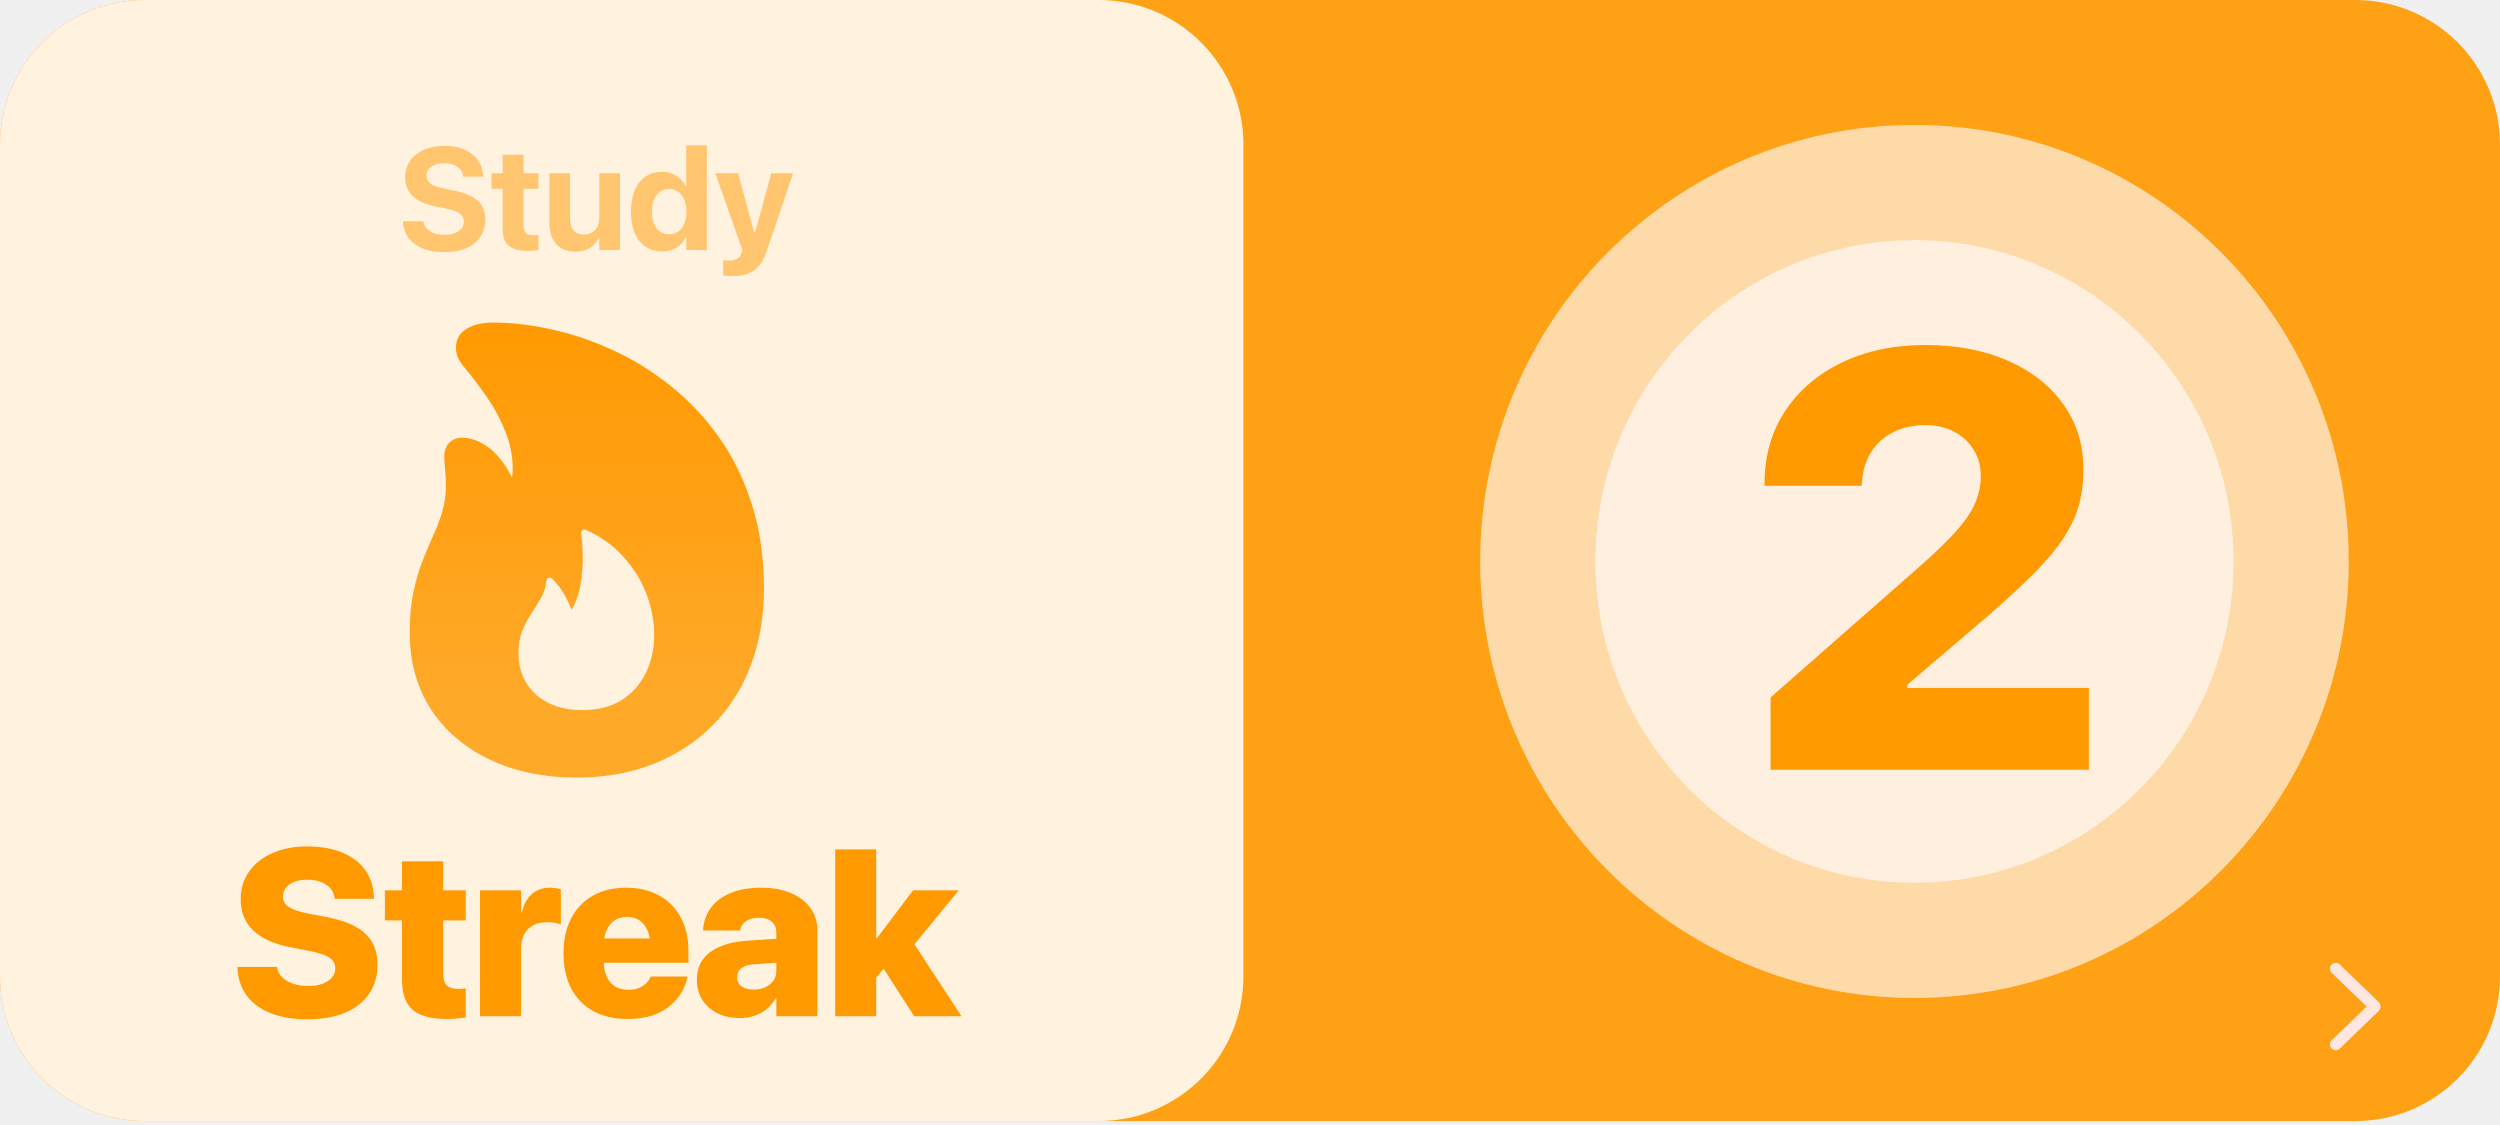
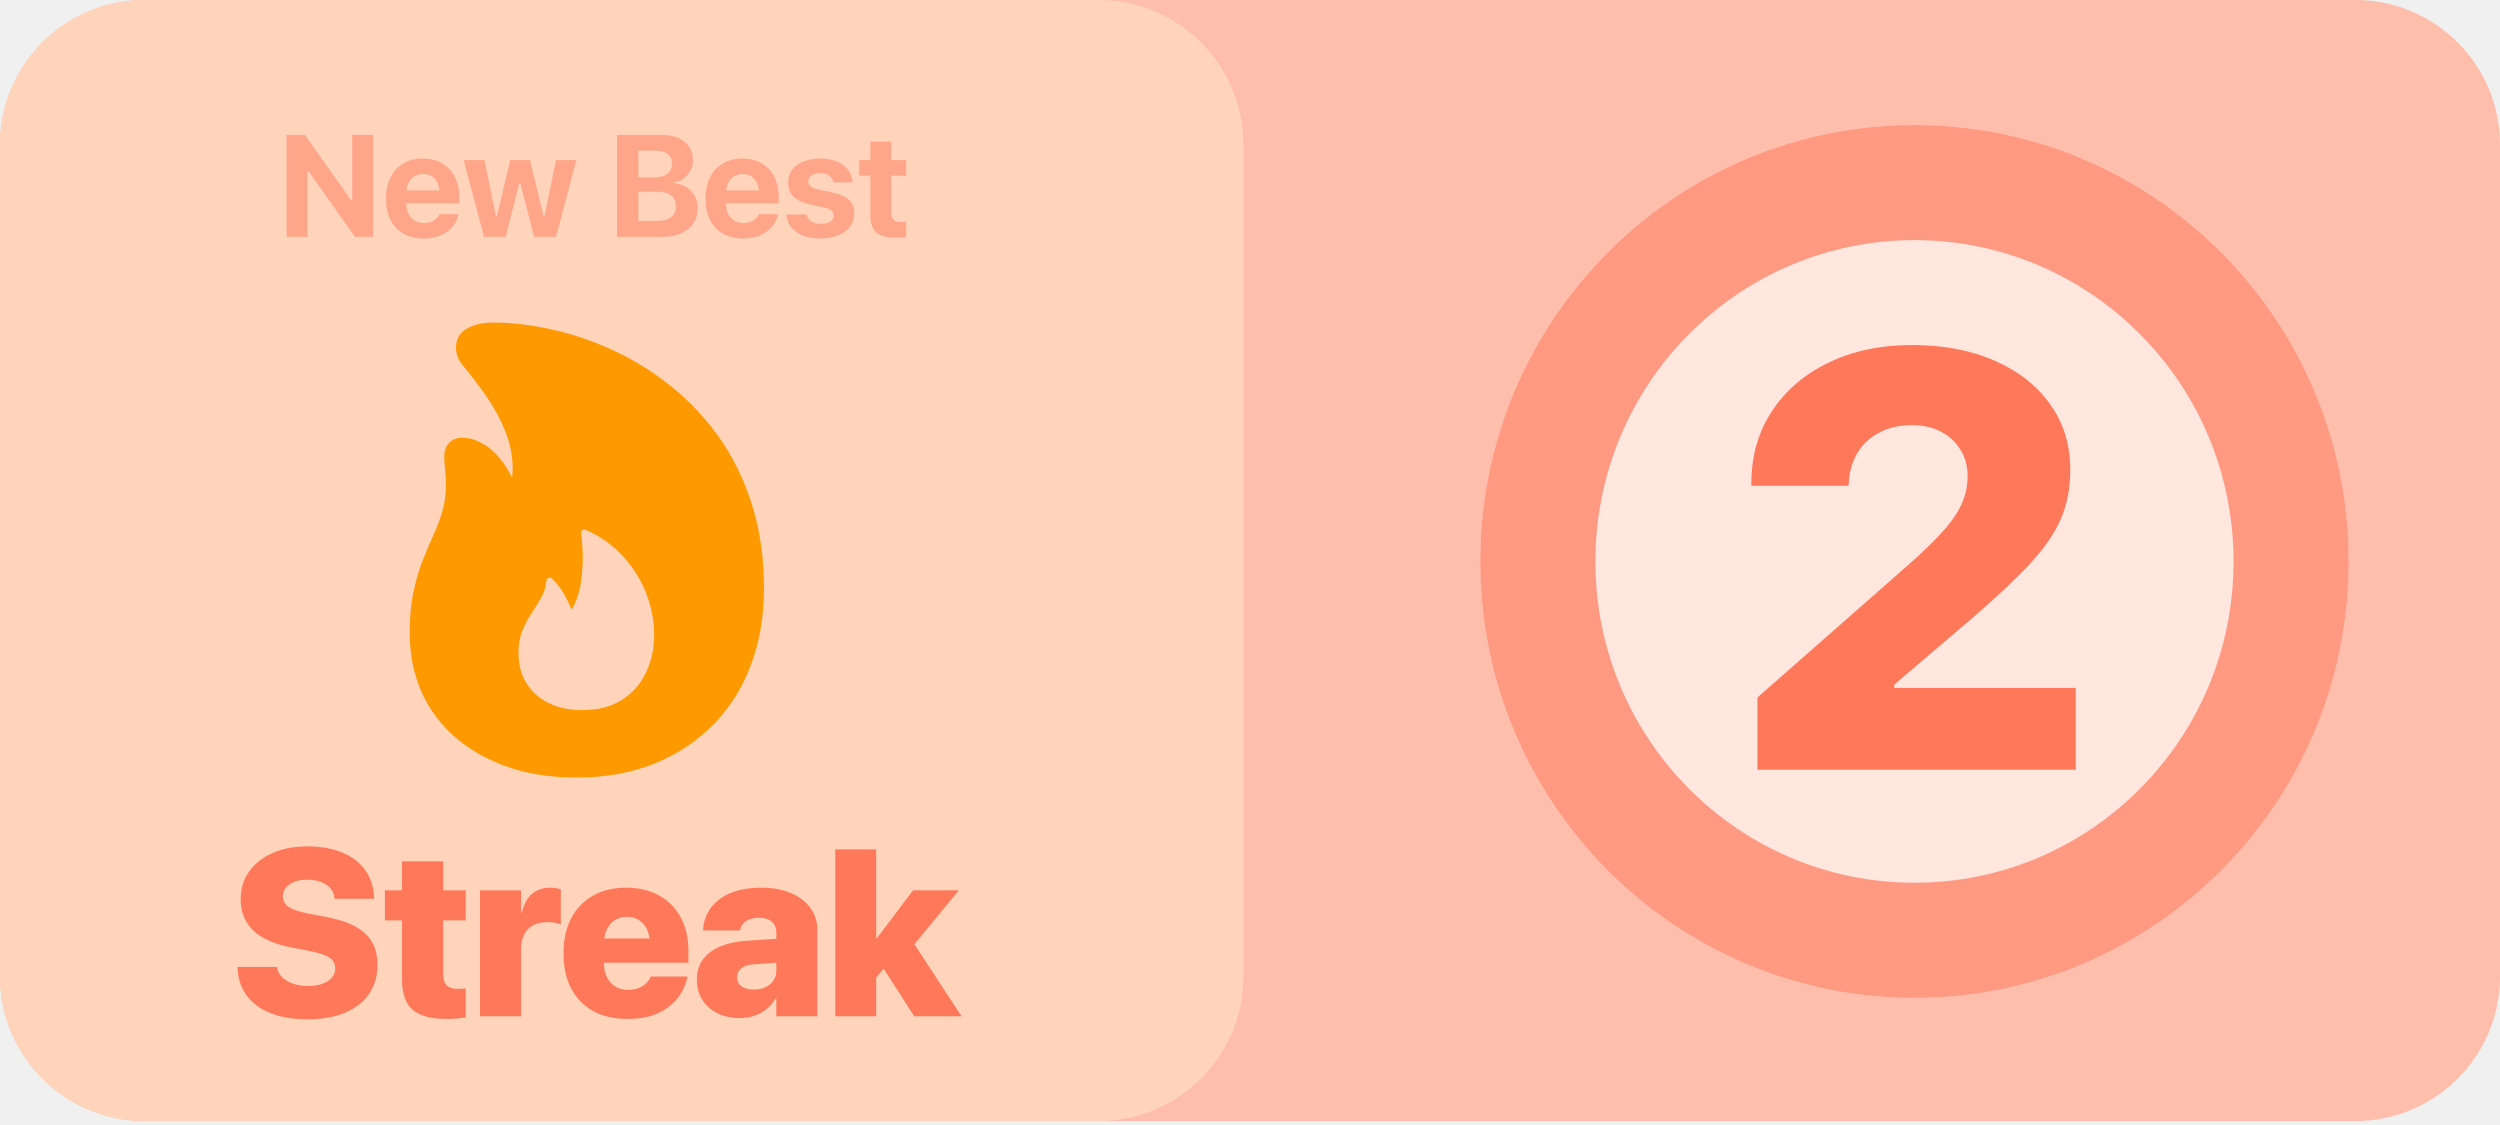
<svg xmlns="http://www.w3.org/2000/svg" width="380" height="171" viewBox="0 0 380 171" fill="none">
-   <g clip-path="url(#clip0_755_4190)">
-     <rect width="380" height="170.4" rx="22" fill="#FFA114" />
-     <rect width="189" height="170.4" rx="22" fill="#FFF2DE" />
-     <path d="M67.513 38.333C66.281 38.333 65.207 38.15 64.291 37.785C63.381 37.42 62.665 36.897 62.142 36.217C61.627 35.536 61.337 34.731 61.272 33.8L61.261 33.628H64.355L64.377 33.735C64.434 34.129 64.602 34.473 64.881 34.767C65.168 35.06 65.54 35.289 65.999 35.454C66.464 35.612 66.994 35.69 67.588 35.69C68.183 35.69 68.698 35.608 69.135 35.443C69.572 35.272 69.909 35.035 70.145 34.734C70.389 34.434 70.51 34.086 70.51 33.692V33.682C70.51 33.166 70.303 32.758 69.887 32.457C69.479 32.156 68.795 31.906 67.835 31.705L66.192 31.383C64.631 31.061 63.471 30.531 62.712 29.793C61.96 29.048 61.584 28.092 61.584 26.925V26.914C61.591 25.962 61.845 25.131 62.346 24.422C62.855 23.713 63.553 23.162 64.441 22.768C65.336 22.366 66.353 22.166 67.492 22.166C68.695 22.166 69.73 22.359 70.596 22.746C71.463 23.126 72.14 23.656 72.627 24.336C73.114 25.009 73.386 25.79 73.443 26.678L73.454 26.85H70.403L70.381 26.721C70.324 26.327 70.17 25.99 69.919 25.711C69.669 25.424 69.336 25.203 68.921 25.045C68.512 24.887 68.036 24.809 67.492 24.809C66.955 24.809 66.486 24.887 66.085 25.045C65.683 25.203 65.372 25.424 65.15 25.711C64.935 25.99 64.828 26.32 64.828 26.699V26.71C64.828 27.204 65.032 27.605 65.44 27.913C65.855 28.221 66.514 28.465 67.417 28.644L69.049 28.977C70.145 29.199 71.037 29.499 71.724 29.879C72.419 30.259 72.931 30.735 73.26 31.308C73.59 31.881 73.754 32.572 73.754 33.381V33.392C73.754 34.401 73.504 35.275 73.002 36.013C72.508 36.75 71.792 37.323 70.854 37.731C69.923 38.133 68.809 38.333 67.513 38.333ZM80.305 38.14C78.951 38.14 77.963 37.882 77.34 37.366C76.717 36.843 76.405 35.988 76.405 34.799V28.697H74.708V26.334H76.405V23.52H79.574V26.334H81.841V28.697H79.574V34.273C79.574 34.81 79.692 35.193 79.929 35.422C80.172 35.644 80.545 35.755 81.046 35.755C81.218 35.755 81.361 35.751 81.476 35.744C81.597 35.73 81.719 35.719 81.841 35.712V38.022C81.655 38.05 81.429 38.075 81.164 38.097C80.906 38.125 80.62 38.14 80.305 38.14ZM87.499 38.247C86.64 38.247 85.913 38.075 85.319 37.731C84.724 37.38 84.273 36.879 83.965 36.227C83.665 35.576 83.514 34.792 83.514 33.875V26.334H86.651V33.188C86.651 33.982 86.823 34.591 87.166 35.014C87.51 35.436 88.044 35.648 88.767 35.648C89.132 35.648 89.458 35.587 89.745 35.465C90.038 35.336 90.285 35.16 90.486 34.938C90.686 34.709 90.837 34.437 90.937 34.122C91.044 33.8 91.098 33.445 91.098 33.059V26.334H94.235V38H91.098V36.142H90.969C90.783 36.571 90.529 36.944 90.206 37.259C89.884 37.574 89.494 37.817 89.035 37.989C88.584 38.161 88.072 38.247 87.499 38.247ZM100.645 38.215C99.671 38.215 98.83 37.971 98.121 37.484C97.412 36.997 96.864 36.303 96.477 35.4C96.098 34.498 95.908 33.424 95.908 32.178V32.156C95.908 30.896 96.098 29.818 96.477 28.923C96.857 28.02 97.401 27.329 98.11 26.85C98.819 26.363 99.664 26.119 100.645 26.119C101.19 26.119 101.691 26.209 102.149 26.388C102.608 26.56 103.009 26.807 103.352 27.129C103.703 27.451 103.983 27.838 104.19 28.289H104.308V22.102H107.445V38H104.308V36.099H104.19C103.983 36.543 103.707 36.922 103.363 37.237C103.026 37.545 102.629 37.785 102.171 37.957C101.712 38.129 101.204 38.215 100.645 38.215ZM101.698 35.615C102.235 35.615 102.701 35.476 103.095 35.196C103.488 34.917 103.793 34.523 104.008 34.015C104.222 33.499 104.33 32.887 104.33 32.178V32.167C104.33 31.458 104.219 30.846 103.997 30.33C103.782 29.814 103.478 29.417 103.084 29.138C102.69 28.858 102.228 28.719 101.698 28.719C101.168 28.719 100.706 28.858 100.312 29.138C99.926 29.417 99.625 29.814 99.41 30.33C99.202 30.838 99.098 31.447 99.098 32.156V32.178C99.098 32.887 99.202 33.499 99.41 34.015C99.618 34.53 99.918 34.928 100.312 35.207C100.706 35.479 101.168 35.615 101.698 35.615ZM111.299 41.975C111.056 41.975 110.812 41.964 110.569 41.942C110.325 41.928 110.11 41.91 109.924 41.889V39.536C110.039 39.558 110.175 39.575 110.332 39.59C110.497 39.604 110.676 39.611 110.869 39.611C111.378 39.611 111.782 39.518 112.083 39.332C112.384 39.146 112.595 38.842 112.717 38.419L112.835 38L108.732 26.334H112.18L114.887 36.238L114.328 35.325H115.08L114.532 36.238L117.239 26.334H120.548L116.563 38.107C116.24 39.074 115.843 39.84 115.37 40.406C114.898 40.972 114.328 41.373 113.662 41.609C113.003 41.853 112.216 41.975 111.299 41.975Z" fill="#FF9900" fill-opacity="0.5" />
-     <path d="M87.684 118.188C82.601 118.188 78.153 117.26 74.34 115.406C70.528 113.573 67.559 111.01 65.434 107.719C63.33 104.406 62.278 100.542 62.278 96.125C62.278 93.792 62.465 91.75 62.84 90C63.215 88.229 63.674 86.656 64.215 85.281C64.757 83.906 65.299 82.615 65.84 81.406C66.403 80.198 66.861 78.99 67.215 77.781C67.59 76.552 67.778 75.208 67.778 73.75C67.778 72.917 67.736 72.125 67.653 71.375C67.57 70.604 67.528 69.958 67.528 69.438C67.528 68.542 67.778 67.833 68.278 67.312C68.778 66.792 69.434 66.531 70.247 66.531C71.247 66.531 72.267 66.823 73.309 67.406C74.351 67.969 75.309 68.812 76.184 69.938C77.08 71.062 77.84 72.469 78.465 74.156L77.122 74.5C77.476 73.854 77.695 73.281 77.778 72.781C77.882 72.281 77.934 71.771 77.934 71.25C77.913 69.271 77.549 67.406 76.84 65.656C76.153 63.885 75.247 62.177 74.122 60.531C72.997 58.885 71.778 57.271 70.465 55.688C70.09 55.25 69.799 54.792 69.59 54.312C69.403 53.812 69.309 53.323 69.309 52.844C69.309 51.615 69.82 50.677 70.84 50.031C71.882 49.365 73.257 49.031 74.965 49.031C77.736 49.031 80.674 49.375 83.778 50.062C86.882 50.729 89.976 51.771 93.059 53.188C96.142 54.583 99.059 56.375 101.809 58.562C104.58 60.75 107.038 63.333 109.184 66.312C111.33 69.292 113.017 72.708 114.247 76.562C115.497 80.396 116.122 84.688 116.122 89.438C116.122 93.729 115.445 97.646 114.09 101.188C112.757 104.708 110.83 107.729 108.309 110.25C105.788 112.792 102.788 114.75 99.309 116.125C95.83 117.5 91.955 118.188 87.684 118.188ZM88.465 107.938C90.861 107.938 92.872 107.427 94.497 106.406C96.122 105.365 97.351 103.979 98.184 102.25C99.017 100.521 99.434 98.604 99.434 96.5C99.434 94.396 99.038 92.312 98.247 90.25C97.455 88.188 96.288 86.312 94.747 84.625C93.226 82.917 91.34 81.562 89.09 80.562C88.861 80.458 88.663 80.469 88.497 80.594C88.33 80.698 88.278 80.885 88.34 81.156C88.632 83.49 88.653 85.677 88.403 87.719C88.174 89.76 87.663 91.417 86.872 92.688C86.517 91.75 86.101 90.896 85.622 90.125C85.163 89.333 84.601 88.615 83.934 87.969C83.726 87.802 83.528 87.76 83.34 87.844C83.174 87.906 83.08 88.052 83.059 88.281C82.955 89.26 82.674 90.135 82.215 90.906C81.778 91.677 81.299 92.458 80.778 93.25C80.257 94.021 79.799 94.885 79.403 95.844C79.007 96.802 78.809 97.948 78.809 99.281C78.809 101.865 79.695 103.958 81.465 105.562C83.236 107.146 85.57 107.938 88.465 107.938Z" fill="url(#paint0_linear_755_4190)" />
-     <path d="M46.707 154.934C44.598 154.934 42.764 154.635 41.205 154.037C39.658 153.428 38.445 152.555 37.566 151.418C36.699 150.282 36.213 148.905 36.107 147.287L36.09 146.971H42.084L42.119 147.147C42.236 147.698 42.506 148.178 42.928 148.588C43.361 148.987 43.912 149.303 44.58 149.537C45.248 149.76 45.992 149.871 46.812 149.871C47.668 149.871 48.4 149.76 49.01 149.537C49.631 149.303 50.111 148.987 50.451 148.588C50.791 148.19 50.961 147.727 50.961 147.2V147.182C50.961 146.467 50.65 145.916 50.029 145.53C49.408 145.131 48.353 144.791 46.865 144.51L44.264 144C41.756 143.532 39.846 142.688 38.533 141.469C37.232 140.239 36.582 138.651 36.582 136.705V136.688C36.582 135.059 37.016 133.647 37.883 132.452C38.75 131.245 39.94 130.313 41.451 129.657C42.975 128.989 44.703 128.655 46.637 128.655C48.758 128.655 50.562 128.971 52.051 129.604C53.539 130.225 54.688 131.104 55.496 132.241C56.316 133.377 56.762 134.713 56.832 136.248L56.85 136.618H50.855L50.838 136.424C50.768 135.862 50.551 135.381 50.188 134.983C49.824 134.584 49.344 134.274 48.746 134.051C48.148 133.828 47.463 133.717 46.69 133.717C45.904 133.717 45.236 133.828 44.685 134.051C44.135 134.274 43.713 134.578 43.42 134.965C43.139 135.34 42.998 135.768 42.998 136.248V136.266C42.998 136.946 43.309 137.485 43.93 137.883C44.551 138.282 45.541 138.61 46.9 138.868L49.502 139.36C51.307 139.7 52.789 140.18 53.949 140.801C55.109 141.422 55.971 142.213 56.533 143.174C57.096 144.123 57.377 145.278 57.377 146.637V146.655C57.377 148.342 56.955 149.807 56.111 151.049C55.268 152.291 54.049 153.252 52.455 153.932C50.861 154.6 48.945 154.934 46.707 154.934ZM67.858 154.881C65.549 154.881 63.844 154.424 62.743 153.51C61.653 152.584 61.108 151.043 61.108 148.887V139.905H58.506V135.334H61.108V130.922H67.366V135.334H70.793V139.905H67.366V148.043C67.366 148.864 67.553 149.45 67.928 149.801C68.303 150.141 68.866 150.311 69.616 150.311C69.873 150.311 70.09 150.305 70.266 150.293C70.442 150.27 70.618 150.246 70.793 150.223V154.653C70.454 154.711 70.043 154.764 69.563 154.811C69.082 154.858 68.514 154.881 67.858 154.881ZM72.96 154.477V135.334H79.2V138.727H79.323C79.593 137.508 80.091 136.571 80.817 135.914C81.555 135.258 82.493 134.93 83.63 134.93C83.923 134.93 84.204 134.953 84.473 135C84.755 135.036 85.013 135.094 85.247 135.176V140.52C84.989 140.403 84.684 140.315 84.333 140.256C83.993 140.198 83.635 140.168 83.26 140.168C82.382 140.168 81.638 140.327 81.028 140.643C80.43 140.959 79.973 141.428 79.657 142.049C79.352 142.659 79.2 143.414 79.2 144.317V154.477H72.96ZM95.376 154.881C93.361 154.881 91.626 154.483 90.173 153.686C88.72 152.877 87.601 151.729 86.816 150.241C86.042 148.752 85.656 146.977 85.656 144.914V144.897C85.656 142.846 86.042 141.077 86.816 139.588C87.601 138.1 88.702 136.952 90.12 136.143C91.55 135.334 93.232 134.93 95.165 134.93C97.099 134.93 98.775 135.328 100.193 136.125C101.611 136.911 102.706 138.024 103.48 139.465C104.253 140.895 104.64 142.577 104.64 144.51V146.338H88.714V142.647H101.722L98.822 146.11V143.702C98.822 142.776 98.675 141.991 98.382 141.346C98.089 140.69 97.679 140.198 97.152 139.87C96.624 139.53 96.009 139.36 95.306 139.36C94.603 139.36 93.982 139.53 93.443 139.87C92.915 140.209 92.505 140.707 92.212 141.364C91.919 142.008 91.773 142.787 91.773 143.702V146.127C91.773 147.03 91.919 147.803 92.212 148.448C92.517 149.092 92.945 149.59 93.495 149.942C94.058 150.282 94.726 150.452 95.499 150.452C96.167 150.452 96.736 150.346 97.204 150.135C97.673 149.924 98.042 149.666 98.312 149.362C98.593 149.057 98.781 148.77 98.874 148.5L98.892 148.43H104.517L104.464 148.641C104.323 149.309 104.054 150.006 103.655 150.733C103.257 151.448 102.7 152.121 101.986 152.754C101.282 153.387 100.386 153.903 99.296 154.301C98.218 154.688 96.911 154.881 95.376 154.881ZM112.396 154.741C111.119 154.741 109.994 154.495 109.021 154.002C108.048 153.498 107.287 152.813 106.736 151.946C106.197 151.067 105.927 150.071 105.927 148.957V148.94C105.927 147.733 106.226 146.707 106.824 145.864C107.433 145.02 108.312 144.358 109.461 143.877C110.609 143.385 112.004 143.086 113.644 142.981L121.308 142.489V146.11L114.646 146.567C113.779 146.614 113.129 146.813 112.695 147.164C112.261 147.504 112.045 147.961 112.045 148.536V148.553C112.045 149.151 112.273 149.614 112.73 149.942C113.199 150.258 113.814 150.416 114.576 150.416C115.244 150.416 115.83 150.299 116.334 150.065C116.849 149.819 117.254 149.485 117.546 149.063C117.851 148.629 118.004 148.149 118.004 147.621V141.75C118.004 141.059 117.781 140.514 117.336 140.116C116.89 139.705 116.24 139.5 115.384 139.5C114.541 139.5 113.879 139.67 113.398 140.01C112.918 140.35 112.625 140.766 112.519 141.258L112.484 141.434H106.859L106.877 141.205C106.982 139.952 107.392 138.856 108.107 137.918C108.822 136.981 109.818 136.248 111.095 135.721C112.384 135.194 113.92 134.93 115.701 134.93C117.412 134.93 118.906 135.2 120.183 135.739C121.472 136.278 122.468 137.034 123.171 138.006C123.886 138.979 124.244 140.11 124.244 141.399V154.477H118.004V151.77H117.88C117.517 152.391 117.066 152.924 116.527 153.37C115.988 153.815 115.373 154.155 114.681 154.389C113.99 154.623 113.228 154.741 112.396 154.741ZM126.955 154.477V129.112H133.178V154.477H126.955ZM138.961 154.477L133.758 146.373L137.643 141.469L146.15 154.477H138.961ZM132.598 149.309V142.594H133.301L138.785 135.334H145.729L137.027 145.916H135.41L132.598 149.309Z" fill="#FF9900" />
-     <ellipse cx="291" cy="85.339" rx="66" ry="66.339" fill="#FFEFDE" />
-     <path d="M348.25 85.339C348.25 117.187 322.576 142.928 291 142.928C259.424 142.928 233.75 117.187 233.75 85.339C233.75 53.491 259.424 27.75 291 27.75C322.576 27.75 348.25 53.491 348.25 85.339Z" stroke="#FF9900" stroke-opacity="0.24" stroke-width="17.5" />
-     <path d="M361.848 152.993C361.845 153.13 361.817 153.255 361.766 153.368C361.716 153.481 361.637 153.591 361.532 153.696L355.661 159.38C355.493 159.548 355.286 159.632 355.04 159.632C354.876 159.632 354.727 159.593 354.595 159.515C354.458 159.437 354.35 159.331 354.272 159.198C354.19 159.065 354.149 158.917 354.149 158.753C354.149 158.511 354.241 158.298 354.425 158.114L359.733 152.999L354.425 147.878C354.241 147.69 354.149 147.478 354.149 147.239C354.149 147.071 354.19 146.921 354.272 146.788C354.35 146.655 354.458 146.55 354.595 146.472C354.727 146.39 354.876 146.349 355.04 146.349C355.286 146.349 355.493 146.435 355.661 146.606L361.532 152.29C361.641 152.396 361.721 152.505 361.772 152.618C361.823 152.735 361.848 152.86 361.848 152.993Z" fill="#FFE6DE" />
-     <path d="M269.131 117V106.014L291.587 86.282C294.253 83.939 296.26 81.99 297.607 80.438C298.955 78.856 299.863 77.449 300.332 76.219C300.83 74.988 301.079 73.728 301.079 72.439V72.352C301.079 70.828 300.713 69.495 299.98 68.353C299.277 67.181 298.296 66.272 297.036 65.628C295.776 64.954 294.312 64.617 292.642 64.617C290.737 64.617 289.067 64.998 287.632 65.76C286.226 66.492 285.127 67.518 284.336 68.836C283.545 70.154 283.105 71.663 283.018 73.362L282.974 73.846H268.208V73.45C268.208 69.319 269.248 65.672 271.328 62.508C273.408 59.344 276.279 56.883 279.941 55.125C283.633 53.338 287.852 52.444 292.598 52.444C297.432 52.444 301.65 53.25 305.254 54.861C308.857 56.443 311.655 58.655 313.647 61.497C315.669 64.31 316.68 67.606 316.68 71.385V71.473C316.68 74.168 316.211 76.614 315.273 78.811C314.336 80.98 312.812 83.221 310.703 85.535C308.594 87.82 305.781 90.486 302.266 93.533L283.369 109.661L289.917 98.587V109.661L283.413 104.563H317.515V117H269.131Z" fill="#FF9900" />
+   <g clip-path="url(#clip0_846_5222)">
+     <rect width="380" height="170.4" rx="22" fill="#FFBDAB" />
+     <rect width="189" height="170.4" rx="22" fill="#FFD4BA" />
+     <path d="M43.568 36V20.499H46.34L54.558 32.111L52.055 30.489H53.537V20.499H56.706V36H53.945L45.717 24.334L48.22 25.967H46.737V36H43.568ZM64.384 36.247C63.203 36.247 62.182 36.004 61.323 35.517C60.47 35.023 59.815 34.324 59.357 33.422C58.898 32.512 58.669 31.435 58.669 30.189V30.178C58.669 28.939 58.898 27.865 59.357 26.955C59.815 26.046 60.463 25.344 61.301 24.85C62.139 24.348 63.124 24.098 64.255 24.098C65.394 24.098 66.375 24.341 67.199 24.828C68.029 25.308 68.67 25.988 69.121 26.869C69.573 27.743 69.798 28.767 69.798 29.941V30.919H60.216V28.942H68.305L66.823 30.801V29.565C66.823 28.878 66.715 28.301 66.5 27.836C66.293 27.37 65.999 27.023 65.62 26.794C65.247 26.558 64.81 26.439 64.309 26.439C63.815 26.439 63.374 26.561 62.988 26.805C62.608 27.041 62.307 27.395 62.085 27.868C61.87 28.334 61.763 28.899 61.763 29.565V30.811C61.763 31.456 61.87 32.011 62.085 32.477C62.307 32.935 62.619 33.286 63.02 33.529C63.421 33.773 63.897 33.895 64.449 33.895C64.893 33.895 65.272 33.83 65.587 33.701C65.91 33.565 66.167 33.4 66.361 33.207C66.561 33.007 66.697 32.813 66.769 32.627L66.801 32.562H69.702L69.669 32.681C69.583 33.082 69.415 33.49 69.165 33.905C68.921 34.321 68.584 34.707 68.155 35.065C67.732 35.416 67.209 35.703 66.586 35.925C65.963 36.14 65.229 36.247 64.384 36.247ZM73.577 36L70.472 24.334H73.631L75.382 32.895H75.51L77.562 24.334H80.559L82.633 32.895H82.761L84.513 24.334H87.606L84.513 36H81.182L79.077 27.804H78.948L76.864 36H73.577ZM95.411 36V33.583H99.869C100.8 33.583 101.512 33.393 102.006 33.014C102.501 32.634 102.748 32.083 102.748 31.359V31.338C102.748 30.858 102.633 30.453 102.404 30.124C102.175 29.795 101.838 29.547 101.394 29.383C100.957 29.218 100.413 29.136 99.761 29.136H95.411V26.966H99.375C100.27 26.966 100.954 26.787 101.426 26.429C101.899 26.064 102.135 25.555 102.135 24.903V24.882C102.135 24.259 101.924 23.775 101.502 23.432C101.079 23.081 100.485 22.905 99.718 22.905H95.411V20.499H100.546C101.541 20.499 102.393 20.657 103.102 20.972C103.818 21.287 104.366 21.734 104.746 22.314C105.132 22.895 105.326 23.582 105.326 24.377V24.398C105.326 24.957 105.197 25.476 104.939 25.956C104.688 26.429 104.345 26.826 103.908 27.148C103.471 27.463 102.977 27.66 102.425 27.739V27.857C103.127 27.908 103.75 28.101 104.295 28.438C104.846 28.774 105.276 29.211 105.584 29.748C105.899 30.285 106.056 30.89 106.056 31.564V31.585C106.056 32.487 105.838 33.268 105.401 33.927C104.971 34.586 104.355 35.098 103.553 35.463C102.758 35.821 101.806 36 100.696 36H95.411ZM93.789 36V20.499H97.033V36H93.789ZM112.95 36.247C111.769 36.247 110.748 36.004 109.889 35.517C109.036 35.023 108.381 34.324 107.923 33.422C107.465 32.512 107.235 31.435 107.235 30.189V30.178C107.235 28.939 107.465 27.865 107.923 26.955C108.381 26.046 109.029 25.344 109.867 24.85C110.705 24.348 111.69 24.098 112.821 24.098C113.96 24.098 114.941 24.341 115.765 24.828C116.595 25.308 117.236 25.988 117.688 26.869C118.139 27.743 118.364 28.767 118.364 29.941V30.919H108.782V28.942H116.871L115.389 30.801V29.565C115.389 28.878 115.281 28.301 115.066 27.836C114.859 27.37 114.565 27.023 114.186 26.794C113.813 26.558 113.376 26.439 112.875 26.439C112.381 26.439 111.94 26.561 111.554 26.805C111.174 27.041 110.873 27.395 110.651 27.868C110.437 28.334 110.329 28.899 110.329 29.565V30.811C110.329 31.456 110.437 32.011 110.651 32.477C110.873 32.935 111.185 33.286 111.586 33.529C111.987 33.773 112.463 33.895 113.015 33.895C113.459 33.895 113.838 33.83 114.153 33.701C114.476 33.565 114.733 33.4 114.927 33.207C115.127 33.007 115.263 32.813 115.335 32.627L115.367 32.562H118.268L118.235 32.681C118.149 33.082 117.981 33.49 117.73 33.905C117.487 34.321 117.15 34.707 116.721 35.065C116.298 35.416 115.775 35.703 115.152 35.925C114.529 36.14 113.795 36.247 112.95 36.247ZM124.743 36.247C123.676 36.247 122.766 36.097 122.014 35.796C121.269 35.488 120.686 35.069 120.263 34.539C119.841 34.002 119.59 33.383 119.511 32.681L119.5 32.605H122.573L122.594 32.681C122.709 33.089 122.941 33.415 123.292 33.658C123.65 33.902 124.141 34.023 124.764 34.023C125.165 34.023 125.509 33.973 125.795 33.873C126.089 33.773 126.315 33.63 126.472 33.443C126.637 33.25 126.719 33.028 126.719 32.777V32.767C126.719 32.452 126.597 32.197 126.354 32.004C126.118 31.803 125.709 31.639 125.129 31.51L123.163 31.091C122.419 30.933 121.796 30.704 121.294 30.403C120.793 30.102 120.417 29.734 120.166 29.297C119.923 28.853 119.801 28.341 119.801 27.761V27.75C119.801 27.005 120.002 26.361 120.403 25.816C120.804 25.272 121.37 24.85 122.1 24.549C122.838 24.248 123.693 24.098 124.667 24.098C125.691 24.098 126.562 24.259 127.278 24.581C128.001 24.896 128.556 25.322 128.943 25.859C129.329 26.389 129.537 26.984 129.566 27.643V27.718H126.665L126.655 27.653C126.59 27.281 126.39 26.966 126.053 26.708C125.717 26.443 125.255 26.311 124.667 26.311C124.309 26.311 123.994 26.364 123.722 26.472C123.45 26.572 123.239 26.715 123.088 26.901C122.938 27.088 122.863 27.31 122.863 27.567V27.578C122.863 27.779 122.913 27.958 123.013 28.115C123.113 28.266 123.282 28.402 123.518 28.523C123.754 28.638 124.069 28.738 124.463 28.824L126.429 29.243C127.625 29.494 128.495 29.873 129.039 30.382C129.584 30.89 129.856 31.574 129.856 32.434V32.444C129.856 33.211 129.637 33.88 129.201 34.453C128.764 35.019 128.162 35.459 127.396 35.774C126.63 36.09 125.745 36.247 124.743 36.247ZM136.202 36.14C134.848 36.14 133.86 35.882 133.237 35.366C132.614 34.843 132.303 33.988 132.303 32.799V26.697H130.605V24.334H132.303V21.52H135.471V24.334H137.738V26.697H135.471V32.273C135.471 32.81 135.59 33.193 135.826 33.422C136.069 33.644 136.442 33.755 136.943 33.755C137.115 33.755 137.258 33.751 137.373 33.744C137.495 33.73 137.616 33.719 137.738 33.712V36.022C137.552 36.05 137.326 36.075 137.061 36.097C136.804 36.125 136.517 36.14 136.202 36.14Z" fill="#FF785A" fill-opacity="0.5" />
+     <path d="M87.684 118.188C82.601 118.188 78.153 117.26 74.34 115.406C70.528 113.573 67.559 111.01 65.434 107.719C63.33 104.406 62.278 100.542 62.278 96.125C62.278 93.792 62.465 91.75 62.84 90C63.215 88.229 63.674 86.656 64.215 85.281C64.757 83.906 65.299 82.615 65.84 81.406C66.403 80.198 66.861 78.99 67.215 77.781C67.59 76.552 67.778 75.208 67.778 73.75C67.778 72.917 67.736 72.125 67.653 71.375C67.57 70.604 67.528 69.958 67.528 69.438C67.528 68.542 67.778 67.833 68.278 67.312C68.778 66.792 69.434 66.531 70.247 66.531C71.247 66.531 72.267 66.823 73.309 67.406C74.351 67.969 75.309 68.812 76.184 69.938C77.08 71.062 77.84 72.469 78.465 74.156L77.122 74.5C77.476 73.854 77.695 73.281 77.778 72.781C77.882 72.281 77.934 71.771 77.934 71.25C77.913 69.271 77.549 67.406 76.84 65.656C76.153 63.885 75.247 62.177 74.122 60.531C72.997 58.885 71.778 57.271 70.465 55.688C70.09 55.25 69.799 54.792 69.59 54.312C69.403 53.812 69.309 53.323 69.309 52.844C69.309 51.615 69.82 50.677 70.84 50.031C71.882 49.365 73.257 49.031 74.965 49.031C77.736 49.031 80.674 49.375 83.778 50.062C86.882 50.729 89.976 51.771 93.059 53.188C96.142 54.583 99.059 56.375 101.809 58.562C104.58 60.75 107.038 63.333 109.184 66.312C111.33 69.292 113.017 72.708 114.247 76.562C115.497 80.396 116.122 84.688 116.122 89.438C116.122 93.729 115.445 97.646 114.09 101.188C112.757 104.708 110.83 107.729 108.309 110.25C105.788 112.792 102.788 114.75 99.309 116.125C95.83 117.5 91.955 118.188 87.684 118.188ZM88.465 107.938C90.861 107.938 92.872 107.427 94.497 106.406C96.122 105.365 97.351 103.979 98.184 102.25C99.017 100.521 99.434 98.604 99.434 96.5C99.434 94.396 99.038 92.312 98.247 90.25C97.455 88.188 96.288 86.312 94.747 84.625C93.226 82.917 91.34 81.562 89.09 80.562C88.861 80.458 88.663 80.469 88.497 80.594C88.33 80.698 88.278 80.885 88.34 81.156C88.632 83.49 88.653 85.677 88.403 87.719C88.174 89.76 87.663 91.417 86.872 92.688C86.517 91.75 86.101 90.896 85.622 90.125C85.163 89.333 84.601 88.615 83.934 87.969C83.726 87.802 83.528 87.76 83.34 87.844C83.174 87.906 83.08 88.052 83.059 88.281C82.955 89.26 82.674 90.135 82.215 90.906C81.778 91.677 81.299 92.458 80.778 93.25C80.257 94.021 79.799 94.885 79.403 95.844C79.007 96.802 78.809 97.948 78.809 99.281C78.809 101.865 79.695 103.958 81.465 105.562C83.236 107.146 85.57 107.938 88.465 107.938Z" fill="#FF9900" />
+     <path d="M46.707 154.934C44.598 154.934 42.764 154.635 41.205 154.037C39.658 153.428 38.445 152.555 37.566 151.418C36.699 150.281 36.213 148.904 36.107 147.287L36.09 146.971H42.084L42.119 147.146C42.236 147.697 42.506 148.178 42.928 148.588C43.361 148.986 43.912 149.303 44.58 149.537C45.248 149.76 45.992 149.871 46.812 149.871C47.668 149.871 48.4 149.76 49.01 149.537C49.631 149.303 50.111 148.986 50.451 148.588C50.791 148.189 50.961 147.727 50.961 147.199V147.182C50.961 146.467 50.65 145.916 50.029 145.529C49.408 145.131 48.353 144.791 46.865 144.51L44.264 144C41.756 143.531 39.846 142.688 38.533 141.469C37.232 140.238 36.582 138.65 36.582 136.705V136.688C36.582 135.059 37.016 133.646 37.883 132.451C38.75 131.244 39.94 130.312 41.451 129.656C42.975 128.988 44.703 128.654 46.637 128.654C48.758 128.654 50.562 128.971 52.051 129.604C53.539 130.225 54.688 131.104 55.496 132.24C56.316 133.377 56.762 134.713 56.832 136.248L56.85 136.617H50.855L50.838 136.424C50.768 135.861 50.551 135.381 50.188 134.982C49.824 134.584 49.344 134.273 48.746 134.051C48.148 133.828 47.463 133.717 46.69 133.717C45.904 133.717 45.236 133.828 44.685 134.051C44.135 134.273 43.713 134.578 43.42 134.965C43.139 135.34 42.998 135.768 42.998 136.248V136.266C42.998 136.945 43.309 137.484 43.93 137.883C44.551 138.281 45.541 138.609 46.9 138.867L49.502 139.359C51.307 139.699 52.789 140.18 53.949 140.801C55.109 141.422 55.971 142.213 56.533 143.174C57.096 144.123 57.377 145.277 57.377 146.637V146.654C57.377 148.342 56.955 149.807 56.111 151.049C55.268 152.291 54.049 153.252 52.455 153.932C50.861 154.6 48.945 154.934 46.707 154.934ZM67.858 154.881C65.549 154.881 63.844 154.424 62.743 153.51C61.653 152.584 61.108 151.043 61.108 148.887V139.904H58.506V135.334H61.108V130.922H67.366V135.334H70.793V139.904H67.366V148.043C67.366 148.863 67.553 149.449 67.928 149.801C68.303 150.141 68.866 150.311 69.616 150.311C69.873 150.311 70.09 150.305 70.266 150.293C70.442 150.27 70.618 150.246 70.793 150.223V154.652C70.454 154.711 70.043 154.764 69.563 154.811C69.082 154.857 68.514 154.881 67.858 154.881ZM72.96 154.477V135.334H79.2V138.727H79.323C79.593 137.508 80.091 136.57 80.817 135.914C81.555 135.258 82.493 134.93 83.63 134.93C83.923 134.93 84.204 134.953 84.473 135C84.755 135.035 85.013 135.094 85.247 135.176V140.52C84.989 140.402 84.684 140.314 84.333 140.256C83.993 140.197 83.635 140.168 83.26 140.168C82.382 140.168 81.638 140.326 81.028 140.643C80.43 140.959 79.973 141.428 79.657 142.049C79.352 142.658 79.2 143.414 79.2 144.316V154.477H72.96ZM95.376 154.881C93.361 154.881 91.626 154.482 90.173 153.686C88.72 152.877 87.601 151.729 86.816 150.24C86.042 148.752 85.656 146.977 85.656 144.914V144.896C85.656 142.846 86.042 141.076 86.816 139.588C87.601 138.1 88.702 136.951 90.12 136.143C91.55 135.334 93.232 134.93 95.165 134.93C97.099 134.93 98.775 135.328 100.193 136.125C101.611 136.91 102.706 138.023 103.48 139.465C104.253 140.895 104.64 142.576 104.64 144.51V146.338H88.714V142.646H101.722L98.822 146.109V143.701C98.822 142.775 98.675 141.99 98.382 141.346C98.089 140.689 97.679 140.197 97.152 139.869C96.624 139.529 96.009 139.359 95.306 139.359C94.603 139.359 93.982 139.529 93.443 139.869C92.915 140.209 92.505 140.707 92.212 141.363C91.919 142.008 91.773 142.787 91.773 143.701V146.127C91.773 147.029 91.919 147.803 92.212 148.447C92.517 149.092 92.945 149.59 93.495 149.941C94.058 150.281 94.726 150.451 95.499 150.451C96.167 150.451 96.736 150.346 97.204 150.135C97.673 149.924 98.042 149.666 98.312 149.361C98.593 149.057 98.781 148.77 98.874 148.5L98.892 148.43H104.517L104.464 148.641C104.323 149.309 104.054 150.006 103.655 150.732C103.257 151.447 102.7 152.121 101.986 152.754C101.282 153.387 100.386 153.902 99.296 154.301C98.218 154.688 96.911 154.881 95.376 154.881ZM112.396 154.74C111.119 154.74 109.994 154.494 109.021 154.002C108.048 153.498 107.287 152.812 106.736 151.945C106.197 151.066 105.927 150.07 105.927 148.957V148.939C105.927 147.732 106.226 146.707 106.824 145.863C107.433 145.02 108.312 144.357 109.461 143.877C110.609 143.385 112.004 143.086 113.644 142.98L121.308 142.488V146.109L114.646 146.566C113.779 146.613 113.129 146.812 112.695 147.164C112.261 147.504 112.045 147.961 112.045 148.535V148.553C112.045 149.15 112.273 149.613 112.73 149.941C113.199 150.258 113.814 150.416 114.576 150.416C115.244 150.416 115.83 150.299 116.334 150.064C116.849 149.818 117.254 149.484 117.546 149.062C117.851 148.629 118.004 148.148 118.004 147.621V141.75C118.004 141.059 117.781 140.514 117.336 140.115C116.89 139.705 116.24 139.5 115.384 139.5C114.541 139.5 113.879 139.67 113.398 140.01C112.918 140.35 112.625 140.766 112.519 141.258L112.484 141.434H106.859L106.877 141.205C106.982 139.951 107.392 138.855 108.107 137.918C108.822 136.98 109.818 136.248 111.095 135.721C112.384 135.193 113.92 134.93 115.701 134.93C117.412 134.93 118.906 135.199 120.183 135.738C121.472 136.277 122.468 137.033 123.171 138.006C123.886 138.979 124.244 140.109 124.244 141.398V154.477H118.004V151.77H117.88C117.517 152.391 117.066 152.924 116.527 153.369C115.988 153.814 115.373 154.154 114.681 154.389C113.99 154.623 113.228 154.74 112.396 154.74ZM126.955 154.477V129.111H133.178V154.477H126.955ZM138.961 154.477L133.758 146.373L137.643 141.469L146.15 154.477H138.961ZM132.598 149.309V142.594H133.301L138.785 135.334H145.729L137.027 145.916H135.41L132.598 149.309Z" fill="#FF785A" />
+     <ellipse cx="291" cy="85.339" rx="66" ry="66.339" fill="#FFE6DE" />
+     <path d="M348.25 85.339C348.25 117.187 322.576 142.928 291 142.928C259.424 142.928 233.75 117.187 233.75 85.339C233.75 53.491 259.424 27.75 291 27.75C322.576 27.75 348.25 53.491 348.25 85.339Z" stroke="#FF785A" stroke-opacity="0.7" stroke-width="17.5" />
+     <path d="M267.131 117V106.014L289.587 86.282C292.253 83.939 294.26 81.99 295.607 80.438C296.955 78.856 297.863 77.449 298.332 76.219C298.83 74.988 299.079 73.728 299.079 72.439V72.352C299.079 70.828 298.713 69.495 297.98 68.353C297.277 67.181 296.296 66.272 295.036 65.628C293.776 64.954 292.312 64.617 290.642 64.617C288.737 64.617 287.067 64.998 285.632 65.76C284.226 66.492 283.127 67.518 282.336 68.836C281.545 70.154 281.105 71.663 281.018 73.362L280.974 73.846H266.208V73.45C266.208 69.319 267.248 65.672 269.328 62.508C271.408 59.344 274.279 56.883 277.941 55.125C281.633 53.338 285.852 52.444 290.598 52.444C295.432 52.444 299.65 53.25 303.254 54.861C306.857 56.443 309.655 58.655 311.647 61.497C313.669 64.31 314.68 67.606 314.68 71.385V71.473C314.68 74.168 314.211 76.614 313.273 78.811C312.336 80.98 310.812 83.221 308.703 85.535C306.594 87.82 303.781 90.486 300.266 93.533L281.369 109.661L287.917 98.587V109.661L281.413 104.563H315.515V117H267.131Z" fill="#FF785A" />
  </g>
  <defs>
-     <linearGradient id="paint0_linear_755_4190" x1="89" y1="47" x2="89.215" y2="106.477" gradientUnits="userSpaceOnUse">
-       <stop stop-color="#FF9900" />
-       <stop offset="1" stop-color="#FFA929" />
-     </linearGradient>
-     <clipPath id="clip0_755_4190">
+     <clipPath id="clip0_846_5222">
      <rect width="380" height="170.4" rx="22" fill="white" />
    </clipPath>
  </defs>
</svg>
